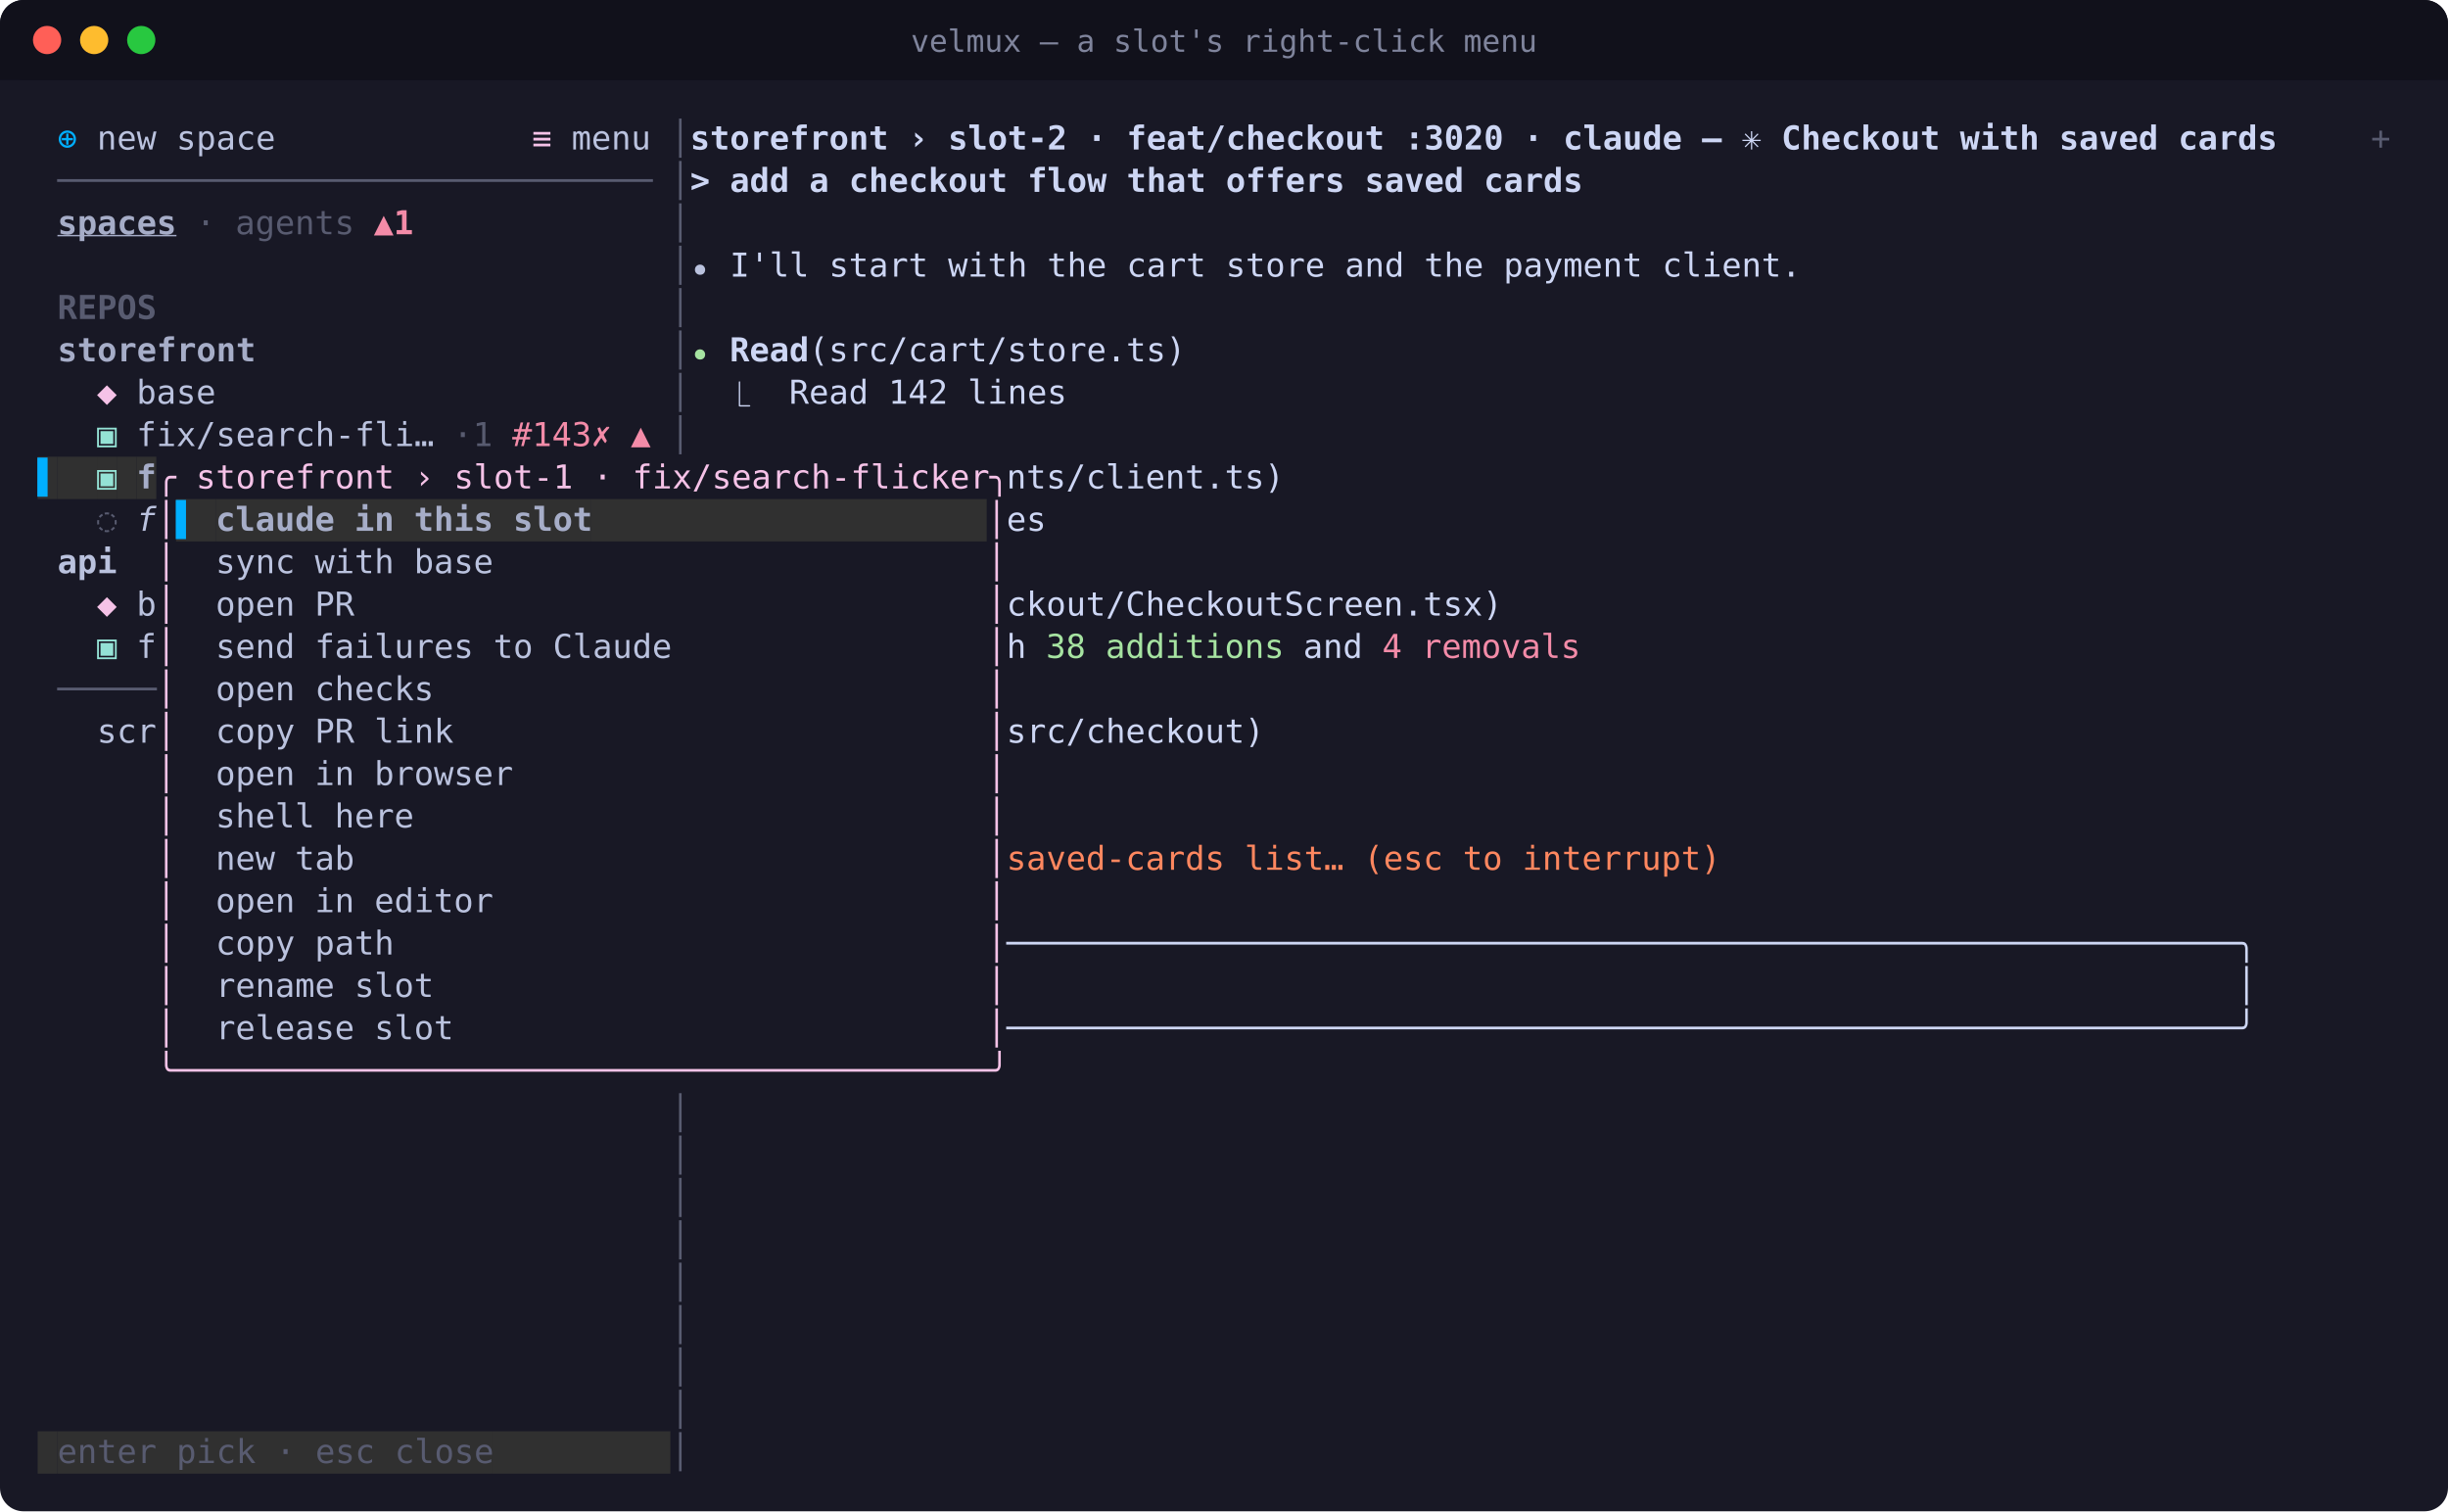
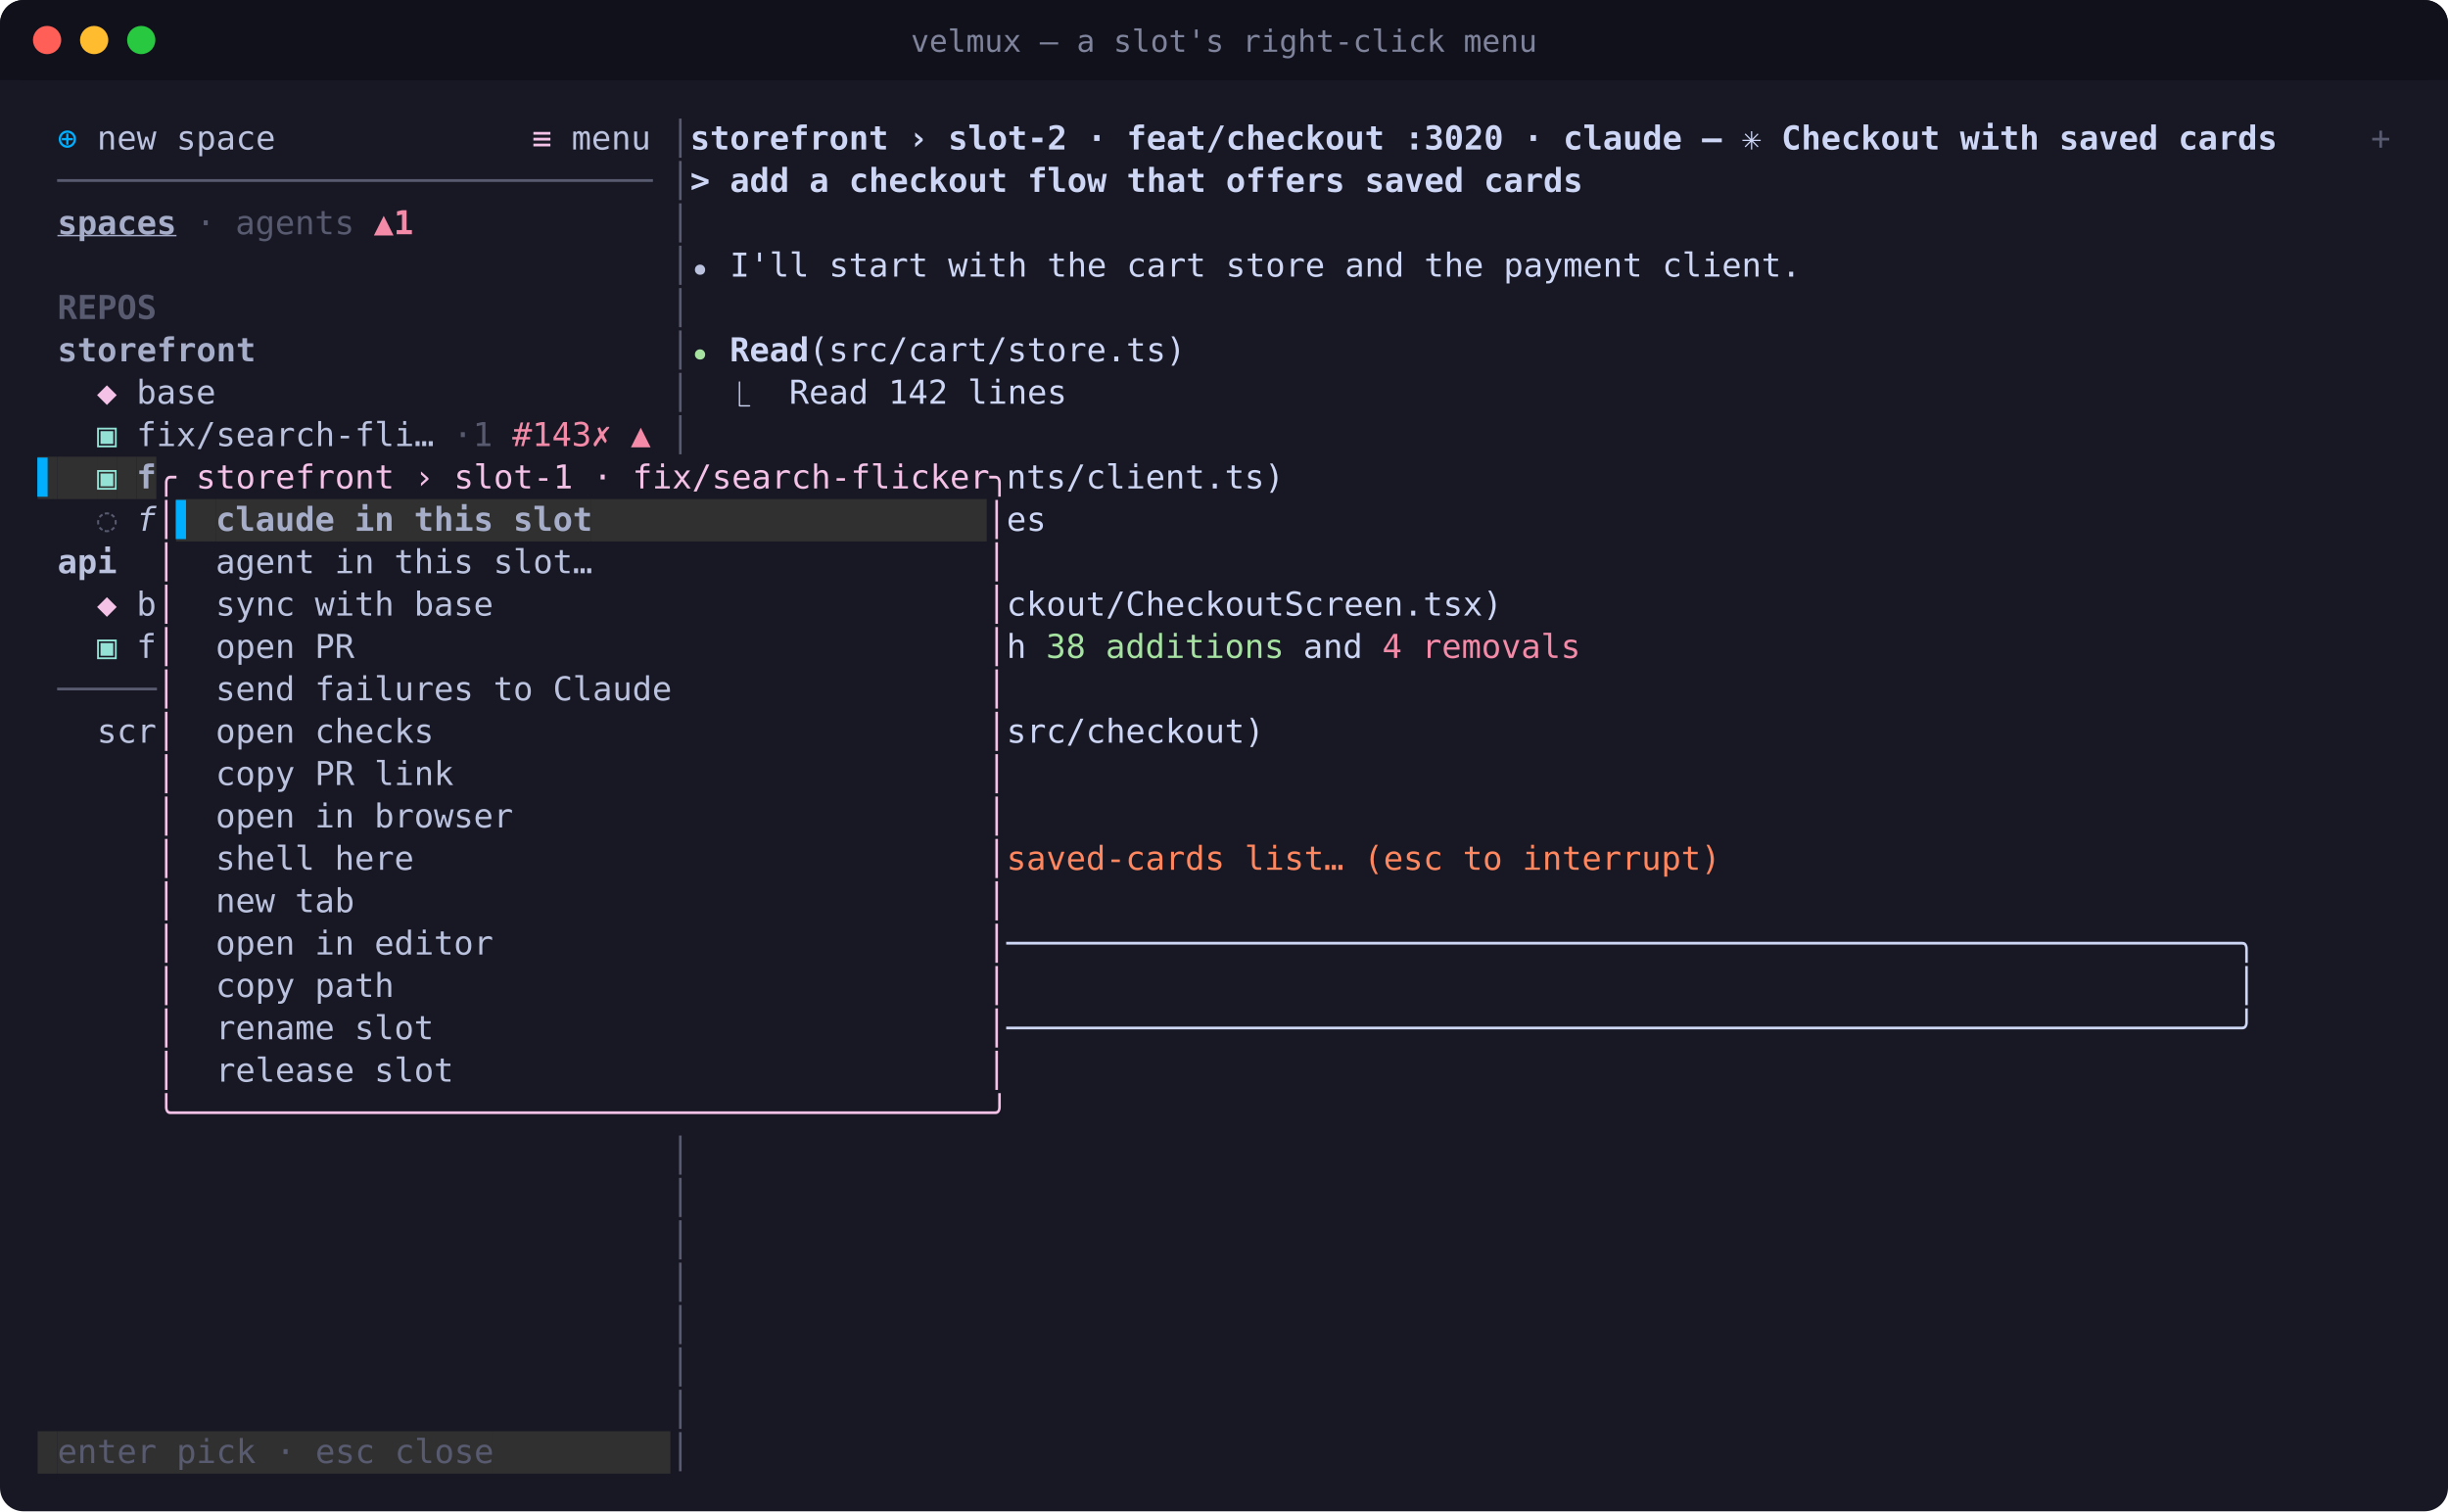
<svg xmlns="http://www.w3.org/2000/svg" width="1040" height="642" viewBox="0 0 1040 642" font-family="'SF Mono','JetBrains Mono',Menlo,Consolas,monospace" font-size="14">
  <rect width="1040" height="642" rx="10" fill="#181825" />
  <rect width="1040" height="34" rx="10" fill="#11111b" />
  <rect y="24" width="1040" height="10" fill="#11111b" />
  <circle cx="20" cy="17" r="6" fill="#ff5f57" />
  <circle cx="40" cy="17" r="6" fill="#febc2e" />
  <circle cx="60" cy="17" r="6" fill="#28c840" />
  <text x="520" y="22" fill="#7f849c" text-anchor="middle" font-size="13">velmux — a slot's right-click menu</text>
  <text x="24.4" y="63.5" fill="#00afff" xml:space="preserve" textLength="8.4" lengthAdjust="spacingAndGlyphs">⊕</text>
  <text x="41.2" y="63.5" fill="#bac2de" xml:space="preserve" textLength="75.6" lengthAdjust="spacingAndGlyphs">new space</text>
  <text x="226.0" y="63.5" fill="#f5c2e7" xml:space="preserve" textLength="8.4" lengthAdjust="spacingAndGlyphs">≡</text>
  <text x="242.8" y="63.5" fill="#bac2de" xml:space="preserve" textLength="33.6" lengthAdjust="spacingAndGlyphs">menu</text>
  <text x="284.8" y="63.5" fill="#585b70" xml:space="preserve" textLength="8.4" lengthAdjust="spacingAndGlyphs">│</text>
  <text x="293.2" y="63.5" fill="#cdd6f4" xml:space="preserve" textLength="672.0" lengthAdjust="spacingAndGlyphs" font-weight="bold">storefront › slot-2 · feat/checkout :3020 · claude — ✳ Checkout with saved cards</text>
  <text x="1007.2" y="63.5" fill="#585b70" xml:space="preserve" textLength="8.4" lengthAdjust="spacingAndGlyphs">+</text>
  <text x="24.4" y="81.5" fill="#585b70" xml:space="preserve" textLength="252.0" lengthAdjust="spacingAndGlyphs">──────────────────────────────</text>
  <text x="284.8" y="81.5" fill="#585b70" xml:space="preserve" textLength="8.4" lengthAdjust="spacingAndGlyphs">│</text>
  <text x="293.2" y="81.5" fill="#cdd6f4" xml:space="preserve" textLength="378.0" lengthAdjust="spacingAndGlyphs" font-weight="bold">&gt; add a checkout flow that offers saved cards</text>
  <text x="24.4" y="99.5" fill="#a6adc8" xml:space="preserve" textLength="50.4" lengthAdjust="spacingAndGlyphs" font-weight="bold" text-decoration="underline">spaces</text>
  <text x="83.2" y="99.5" fill="#585b70" xml:space="preserve" textLength="8.4" lengthAdjust="spacingAndGlyphs">·</text>
  <text x="100.0" y="99.5" fill="#585b70" xml:space="preserve" textLength="50.4" lengthAdjust="spacingAndGlyphs">agents</text>
  <text x="158.8" y="99.5" fill="#f38ba8" xml:space="preserve" textLength="16.8" lengthAdjust="spacingAndGlyphs" font-weight="bold">▲1</text>
  <text x="284.8" y="99.5" fill="#585b70" xml:space="preserve" textLength="8.4" lengthAdjust="spacingAndGlyphs">│</text>
  <text x="284.8" y="117.5" fill="#585b70" xml:space="preserve" textLength="8.4" lengthAdjust="spacingAndGlyphs">│</text>
  <text x="293.2" y="117.5" fill="#bac2de" xml:space="preserve" textLength="8.4" lengthAdjust="spacingAndGlyphs">⏺</text>
  <text x="301.6" y="117.5" fill="#cdd6f4" xml:space="preserve" textLength="722.4" lengthAdjust="spacingAndGlyphs"> I'll start with the cart store and the payment client.                               </text>
  <text x="24.4" y="135.5" fill="#585b70" xml:space="preserve" textLength="42.0" lengthAdjust="spacingAndGlyphs" font-weight="bold">REPOS</text>
  <text x="284.8" y="135.5" fill="#585b70" xml:space="preserve" textLength="8.4" lengthAdjust="spacingAndGlyphs">│</text>
  <text x="24.4" y="153.5" fill="#a6adc8" xml:space="preserve" textLength="84.0" lengthAdjust="spacingAndGlyphs" font-weight="bold">storefront</text>
  <text x="284.8" y="153.5" fill="#585b70" xml:space="preserve" textLength="8.4" lengthAdjust="spacingAndGlyphs">│</text>
  <text x="293.2" y="153.5" fill="#a6e3a1" xml:space="preserve" textLength="8.4" lengthAdjust="spacingAndGlyphs">⏺</text>
  <text x="310.0" y="153.5" fill="#cdd6f4" xml:space="preserve" textLength="33.6" lengthAdjust="spacingAndGlyphs" font-weight="bold">Read</text>
  <text x="343.6" y="153.5" fill="#cdd6f4" xml:space="preserve" textLength="680.4" lengthAdjust="spacingAndGlyphs">(src/cart/store.ts)                                                              </text>
  <text x="41.2" y="171.5" fill="#f5c2e7" xml:space="preserve" textLength="8.4" lengthAdjust="spacingAndGlyphs">◆</text>
  <text x="58.0" y="171.5" fill="#bac2de" xml:space="preserve" textLength="33.6" lengthAdjust="spacingAndGlyphs">base</text>
  <text x="284.8" y="171.5" fill="#585b70" xml:space="preserve" textLength="8.4" lengthAdjust="spacingAndGlyphs">│</text>
  <text x="293.2" y="171.5" fill="#cdd6f4" xml:space="preserve" textLength="730.8" lengthAdjust="spacingAndGlyphs">  ⎿  Read 142 lines                                                                    </text>
  <text x="41.2" y="189.5" fill="#94e2d5" xml:space="preserve" textLength="8.4" lengthAdjust="spacingAndGlyphs">▣</text>
  <text x="58.0" y="189.5" fill="#bac2de" xml:space="preserve" textLength="126.0" lengthAdjust="spacingAndGlyphs">fix/search-fli…</text>
  <text x="184.0" y="189.5" fill="#585b70" xml:space="preserve" textLength="25.2" lengthAdjust="spacingAndGlyphs"> ·1</text>
  <text x="217.6" y="189.5" fill="#f38ba8" xml:space="preserve" textLength="42.0" lengthAdjust="spacingAndGlyphs">#143✗</text>
  <text x="268.0" y="189.5" fill="#f38ba8" xml:space="preserve" textLength="8.4" lengthAdjust="spacingAndGlyphs" font-weight="bold">▲</text>
  <text x="284.8" y="189.5" fill="#585b70" xml:space="preserve" textLength="8.4" lengthAdjust="spacingAndGlyphs">│</text>
  <rect x="16.0" y="194.0" width="8.4" height="18" fill="#303030" />
  <text x="16.0" y="207.5" fill="#00afff" xml:space="preserve" textLength="8.4" lengthAdjust="spacingAndGlyphs">▌</text>
  <rect x="24.4" y="194.0" width="16.8" height="18" fill="#303030" />
  <rect x="41.2" y="194.0" width="8.4" height="18" fill="#303030" />
  <text x="41.2" y="207.5" fill="#94e2d5" xml:space="preserve" textLength="8.4" lengthAdjust="spacingAndGlyphs">▣</text>
  <rect x="49.6" y="194.0" width="8.4" height="18" fill="#303030" />
  <rect x="58.0" y="194.0" width="8.4" height="18" fill="#303030" />
  <text x="58.0" y="207.5" fill="#a6adc8" xml:space="preserve" textLength="8.4" lengthAdjust="spacingAndGlyphs" font-weight="bold">f</text>
  <text x="66.4" y="207.5" fill="#f5c2e7" xml:space="preserve" textLength="361.2" lengthAdjust="spacingAndGlyphs">╭ storefront › slot-1 · fix/search-flicker╮</text>
  <text x="427.6" y="207.5" fill="#cdd6f4" xml:space="preserve" textLength="596.4" lengthAdjust="spacingAndGlyphs">nts/client.ts)                                                         </text>
  <text x="41.2" y="225.5" fill="#585b70" xml:space="preserve" textLength="8.4" lengthAdjust="spacingAndGlyphs">◌</text>
  <text x="58.0" y="225.5" fill="#bac2de" xml:space="preserve" textLength="8.4" lengthAdjust="spacingAndGlyphs" font-style="italic">f</text>
  <text x="66.4" y="225.5" fill="#f5c2e7" xml:space="preserve" textLength="8.4" lengthAdjust="spacingAndGlyphs">│</text>
  <rect x="74.8" y="212.0" width="8.4" height="18" fill="#303030" />
  <text x="74.8" y="225.5" fill="#00afff" xml:space="preserve" textLength="8.4" lengthAdjust="spacingAndGlyphs">▌</text>
  <rect x="83.2" y="212.0" width="8.4" height="18" fill="#303030" />
  <rect x="91.6" y="212.0" width="159.6" height="18" fill="#303030" />
  <text x="91.6" y="225.5" fill="#a6adc8" xml:space="preserve" textLength="159.6" lengthAdjust="spacingAndGlyphs" font-weight="bold">claude in this slot</text>
  <rect x="251.2" y="212.0" width="168.0" height="18" fill="#303030" />
  <text x="419.2" y="225.5" fill="#f5c2e7" xml:space="preserve" textLength="8.4" lengthAdjust="spacingAndGlyphs">│</text>
  <text x="427.6" y="225.5" fill="#cdd6f4" xml:space="preserve" textLength="596.4" lengthAdjust="spacingAndGlyphs">es                                                                     </text>
  <text x="24.4" y="243.5" fill="#bac2de" xml:space="preserve" textLength="25.2" lengthAdjust="spacingAndGlyphs" font-weight="bold">api</text>
  <text x="66.4" y="243.5" fill="#f5c2e7" xml:space="preserve" textLength="8.4" lengthAdjust="spacingAndGlyphs">│</text>
-   <text x="91.6" y="243.5" fill="#bac2de" xml:space="preserve" textLength="117.6" lengthAdjust="spacingAndGlyphs">sync with base</text>
+   <text x="91.6" y="243.5" fill="#bac2de" xml:space="preserve" textLength="159.6" lengthAdjust="spacingAndGlyphs">agent in this slot…</text>
  <text x="419.2" y="243.5" fill="#f5c2e7" xml:space="preserve" textLength="8.4" lengthAdjust="spacingAndGlyphs">│</text>
  <text x="41.2" y="261.5" fill="#f5c2e7" xml:space="preserve" textLength="8.4" lengthAdjust="spacingAndGlyphs">◆</text>
  <text x="58.0" y="261.5" fill="#bac2de" xml:space="preserve" textLength="8.4" lengthAdjust="spacingAndGlyphs">b</text>
  <text x="66.4" y="261.5" fill="#f5c2e7" xml:space="preserve" textLength="8.4" lengthAdjust="spacingAndGlyphs">│</text>
-   <text x="91.6" y="261.5" fill="#bac2de" xml:space="preserve" textLength="58.8" lengthAdjust="spacingAndGlyphs">open PR</text>
+   <text x="91.6" y="261.5" fill="#bac2de" xml:space="preserve" textLength="117.6" lengthAdjust="spacingAndGlyphs">sync with base</text>
  <text x="419.2" y="261.5" fill="#f5c2e7" xml:space="preserve" textLength="8.4" lengthAdjust="spacingAndGlyphs">│</text>
  <text x="427.6" y="261.5" fill="#cdd6f4" xml:space="preserve" textLength="596.4" lengthAdjust="spacingAndGlyphs">ckout/CheckoutScreen.tsx)                                              </text>
  <text x="41.2" y="279.5" fill="#94e2d5" xml:space="preserve" textLength="8.4" lengthAdjust="spacingAndGlyphs">▣</text>
  <text x="58.0" y="279.5" fill="#bac2de" xml:space="preserve" textLength="8.4" lengthAdjust="spacingAndGlyphs">f</text>
  <text x="66.4" y="279.5" fill="#f5c2e7" xml:space="preserve" textLength="8.4" lengthAdjust="spacingAndGlyphs">│</text>
-   <text x="91.6" y="279.5" fill="#bac2de" xml:space="preserve" textLength="193.2" lengthAdjust="spacingAndGlyphs">send failures to Claude</text>
+   <text x="91.6" y="279.5" fill="#bac2de" xml:space="preserve" textLength="58.8" lengthAdjust="spacingAndGlyphs">open PR</text>
  <text x="419.2" y="279.5" fill="#f5c2e7" xml:space="preserve" textLength="8.4" lengthAdjust="spacingAndGlyphs">│</text>
  <text x="427.6" y="279.5" fill="#cdd6f4" xml:space="preserve" textLength="16.8" lengthAdjust="spacingAndGlyphs">h </text>
  <text x="444.4" y="279.5" fill="#a6e3a1" xml:space="preserve" textLength="100.8" lengthAdjust="spacingAndGlyphs">38 additions</text>
  <text x="545.2" y="279.5" fill="#cdd6f4" xml:space="preserve" textLength="42.0" lengthAdjust="spacingAndGlyphs"> and </text>
  <text x="587.2" y="279.5" fill="#f38ba8" xml:space="preserve" textLength="84.0" lengthAdjust="spacingAndGlyphs">4 removals</text>
  <text x="24.4" y="297.5" fill="#585b70" xml:space="preserve" textLength="42.0" lengthAdjust="spacingAndGlyphs">─────</text>
  <text x="66.4" y="297.5" fill="#f5c2e7" xml:space="preserve" textLength="8.4" lengthAdjust="spacingAndGlyphs">│</text>
-   <text x="91.6" y="297.5" fill="#bac2de" xml:space="preserve" textLength="92.4" lengthAdjust="spacingAndGlyphs">open checks</text>
+   <text x="91.6" y="297.5" fill="#bac2de" xml:space="preserve" textLength="193.2" lengthAdjust="spacingAndGlyphs">send failures to Claude</text>
  <text x="419.2" y="297.5" fill="#f5c2e7" xml:space="preserve" textLength="8.4" lengthAdjust="spacingAndGlyphs">│</text>
  <text x="41.2" y="315.5" fill="#bac2de" xml:space="preserve" textLength="25.2" lengthAdjust="spacingAndGlyphs">scr</text>
  <text x="66.4" y="315.5" fill="#f5c2e7" xml:space="preserve" textLength="8.4" lengthAdjust="spacingAndGlyphs">│</text>
-   <text x="91.6" y="315.5" fill="#bac2de" xml:space="preserve" textLength="100.8" lengthAdjust="spacingAndGlyphs">copy PR link</text>
+   <text x="91.6" y="315.5" fill="#bac2de" xml:space="preserve" textLength="92.4" lengthAdjust="spacingAndGlyphs">open checks</text>
  <text x="419.2" y="315.5" fill="#f5c2e7" xml:space="preserve" textLength="8.4" lengthAdjust="spacingAndGlyphs">│</text>
  <text x="427.6" y="315.5" fill="#cdd6f4" xml:space="preserve" textLength="596.4" lengthAdjust="spacingAndGlyphs">src/checkout)                                                          </text>
  <text x="66.4" y="333.5" fill="#f5c2e7" xml:space="preserve" textLength="8.4" lengthAdjust="spacingAndGlyphs">│</text>
-   <text x="91.6" y="333.5" fill="#bac2de" xml:space="preserve" textLength="126.0" lengthAdjust="spacingAndGlyphs">open in browser</text>
+   <text x="91.6" y="333.5" fill="#bac2de" xml:space="preserve" textLength="100.8" lengthAdjust="spacingAndGlyphs">copy PR link</text>
  <text x="419.2" y="333.5" fill="#f5c2e7" xml:space="preserve" textLength="8.4" lengthAdjust="spacingAndGlyphs">│</text>
  <text x="66.4" y="351.5" fill="#f5c2e7" xml:space="preserve" textLength="8.4" lengthAdjust="spacingAndGlyphs">│</text>
-   <text x="91.6" y="351.5" fill="#bac2de" xml:space="preserve" textLength="84.0" lengthAdjust="spacingAndGlyphs">shell here</text>
+   <text x="91.6" y="351.5" fill="#bac2de" xml:space="preserve" textLength="126.0" lengthAdjust="spacingAndGlyphs">open in browser</text>
  <text x="419.2" y="351.5" fill="#f5c2e7" xml:space="preserve" textLength="8.4" lengthAdjust="spacingAndGlyphs">│</text>
  <text x="66.4" y="369.5" fill="#f5c2e7" xml:space="preserve" textLength="8.4" lengthAdjust="spacingAndGlyphs">│</text>
-   <text x="91.6" y="369.5" fill="#bac2de" xml:space="preserve" textLength="58.8" lengthAdjust="spacingAndGlyphs">new tab</text>
+   <text x="91.6" y="369.5" fill="#bac2de" xml:space="preserve" textLength="84.0" lengthAdjust="spacingAndGlyphs">shell here</text>
  <text x="419.2" y="369.5" fill="#f5c2e7" xml:space="preserve" textLength="8.4" lengthAdjust="spacingAndGlyphs">│</text>
  <text x="427.6" y="369.5" fill="#ff875f" xml:space="preserve" textLength="302.4" lengthAdjust="spacingAndGlyphs">saved-cards list… (esc to interrupt)</text>
  <text x="66.4" y="387.5" fill="#f5c2e7" xml:space="preserve" textLength="8.4" lengthAdjust="spacingAndGlyphs">│</text>
-   <text x="91.6" y="387.5" fill="#bac2de" xml:space="preserve" textLength="117.6" lengthAdjust="spacingAndGlyphs">open in editor</text>
+   <text x="91.6" y="387.5" fill="#bac2de" xml:space="preserve" textLength="58.8" lengthAdjust="spacingAndGlyphs">new tab</text>
  <text x="419.2" y="387.5" fill="#f5c2e7" xml:space="preserve" textLength="8.4" lengthAdjust="spacingAndGlyphs">│</text>
  <text x="66.4" y="405.5" fill="#f5c2e7" xml:space="preserve" textLength="8.4" lengthAdjust="spacingAndGlyphs">│</text>
-   <text x="91.6" y="405.5" fill="#bac2de" xml:space="preserve" textLength="75.6" lengthAdjust="spacingAndGlyphs">copy path</text>
+   <text x="91.6" y="405.5" fill="#bac2de" xml:space="preserve" textLength="117.6" lengthAdjust="spacingAndGlyphs">open in editor</text>
  <text x="419.2" y="405.5" fill="#f5c2e7" xml:space="preserve" textLength="8.4" lengthAdjust="spacingAndGlyphs">│</text>
  <text x="427.6" y="405.5" fill="#cdd6f4" xml:space="preserve" textLength="596.4" lengthAdjust="spacingAndGlyphs">──────────────────────────────────────────────────────────────╮        </text>
  <text x="66.4" y="423.5" fill="#f5c2e7" xml:space="preserve" textLength="8.4" lengthAdjust="spacingAndGlyphs">│</text>
-   <text x="91.6" y="423.5" fill="#bac2de" xml:space="preserve" textLength="92.4" lengthAdjust="spacingAndGlyphs">rename slot</text>
+   <text x="91.6" y="423.5" fill="#bac2de" xml:space="preserve" textLength="75.6" lengthAdjust="spacingAndGlyphs">copy path</text>
  <text x="419.2" y="423.5" fill="#f5c2e7" xml:space="preserve" textLength="8.4" lengthAdjust="spacingAndGlyphs">│</text>
  <text x="427.6" y="423.5" fill="#cdd6f4" xml:space="preserve" textLength="596.4" lengthAdjust="spacingAndGlyphs">                                                              │        </text>
  <text x="66.4" y="441.5" fill="#f5c2e7" xml:space="preserve" textLength="8.4" lengthAdjust="spacingAndGlyphs">│</text>
-   <text x="91.6" y="441.5" fill="#bac2de" xml:space="preserve" textLength="100.8" lengthAdjust="spacingAndGlyphs">release slot</text>
+   <text x="91.6" y="441.5" fill="#bac2de" xml:space="preserve" textLength="92.4" lengthAdjust="spacingAndGlyphs">rename slot</text>
  <text x="419.2" y="441.5" fill="#f5c2e7" xml:space="preserve" textLength="8.4" lengthAdjust="spacingAndGlyphs">│</text>
  <text x="427.6" y="441.5" fill="#cdd6f4" xml:space="preserve" textLength="596.4" lengthAdjust="spacingAndGlyphs">──────────────────────────────────────────────────────────────╯        </text>
-   <text x="66.4" y="459.5" fill="#f5c2e7" xml:space="preserve" textLength="361.2" lengthAdjust="spacingAndGlyphs">╰─────────────────────────────────────────╯</text>
-   <text x="284.8" y="477.5" fill="#585b70" xml:space="preserve" textLength="8.4" lengthAdjust="spacingAndGlyphs">│</text>
+   <text x="66.4" y="459.5" fill="#f5c2e7" xml:space="preserve" textLength="8.4" lengthAdjust="spacingAndGlyphs">│</text>
+   <text x="91.6" y="459.5" fill="#bac2de" xml:space="preserve" textLength="100.8" lengthAdjust="spacingAndGlyphs">release slot</text>
+   <text x="419.2" y="459.5" fill="#f5c2e7" xml:space="preserve" textLength="8.4" lengthAdjust="spacingAndGlyphs">│</text>
+   <text x="66.4" y="477.5" fill="#f5c2e7" xml:space="preserve" textLength="361.2" lengthAdjust="spacingAndGlyphs">╰─────────────────────────────────────────╯</text>
  <text x="284.8" y="495.5" fill="#585b70" xml:space="preserve" textLength="8.4" lengthAdjust="spacingAndGlyphs">│</text>
  <text x="284.8" y="513.5" fill="#585b70" xml:space="preserve" textLength="8.4" lengthAdjust="spacingAndGlyphs">│</text>
  <text x="284.8" y="531.5" fill="#585b70" xml:space="preserve" textLength="8.4" lengthAdjust="spacingAndGlyphs">│</text>
  <text x="284.8" y="549.5" fill="#585b70" xml:space="preserve" textLength="8.4" lengthAdjust="spacingAndGlyphs">│</text>
  <text x="284.8" y="567.5" fill="#585b70" xml:space="preserve" textLength="8.4" lengthAdjust="spacingAndGlyphs">│</text>
  <text x="284.8" y="585.5" fill="#585b70" xml:space="preserve" textLength="8.4" lengthAdjust="spacingAndGlyphs">│</text>
  <text x="284.8" y="603.5" fill="#585b70" xml:space="preserve" textLength="8.4" lengthAdjust="spacingAndGlyphs">│</text>
  <rect x="16.0" y="608.0" width="8.4" height="18" fill="#303030" />
  <rect x="24.4" y="608.0" width="184.8" height="18" fill="#303030" />
  <text x="24.4" y="621.5" fill="#585b70" xml:space="preserve" textLength="184.8" lengthAdjust="spacingAndGlyphs">enter pick · esc close</text>
  <rect x="209.2" y="608.0" width="75.6" height="18" fill="#303030" />
  <text x="284.8" y="621.5" fill="#585b70" xml:space="preserve" textLength="8.4" lengthAdjust="spacingAndGlyphs">│</text>
</svg>
